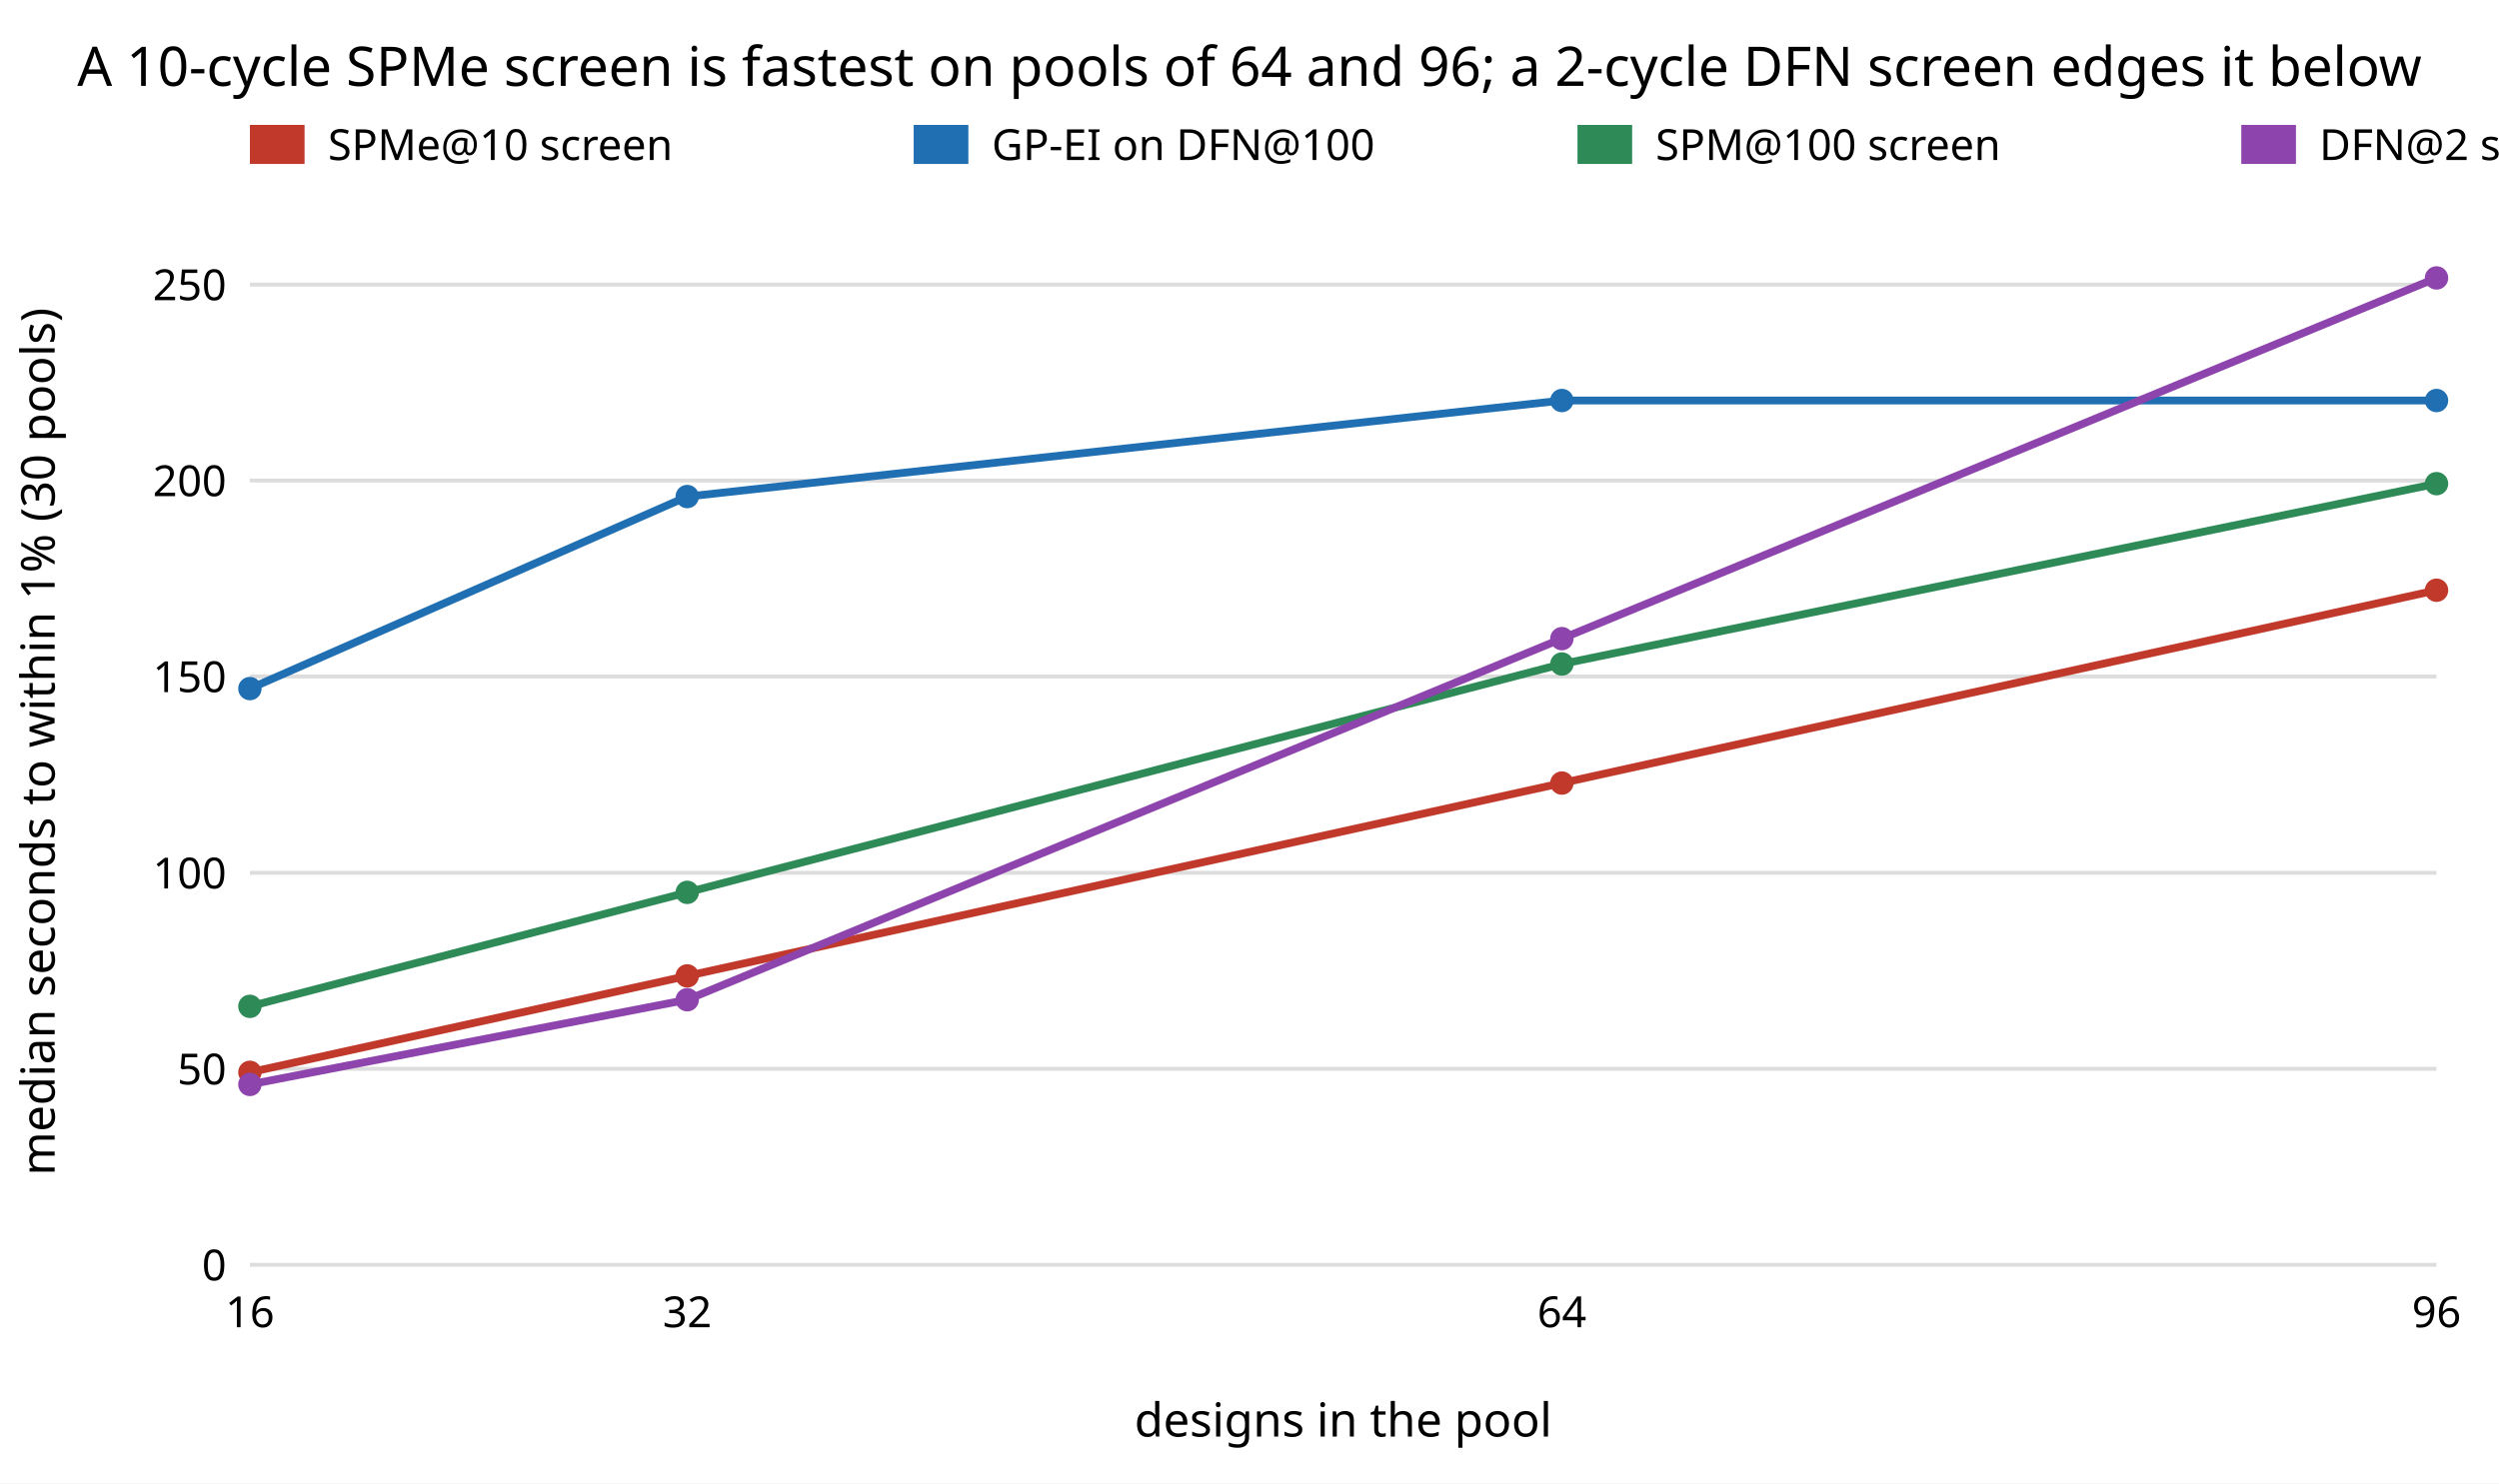
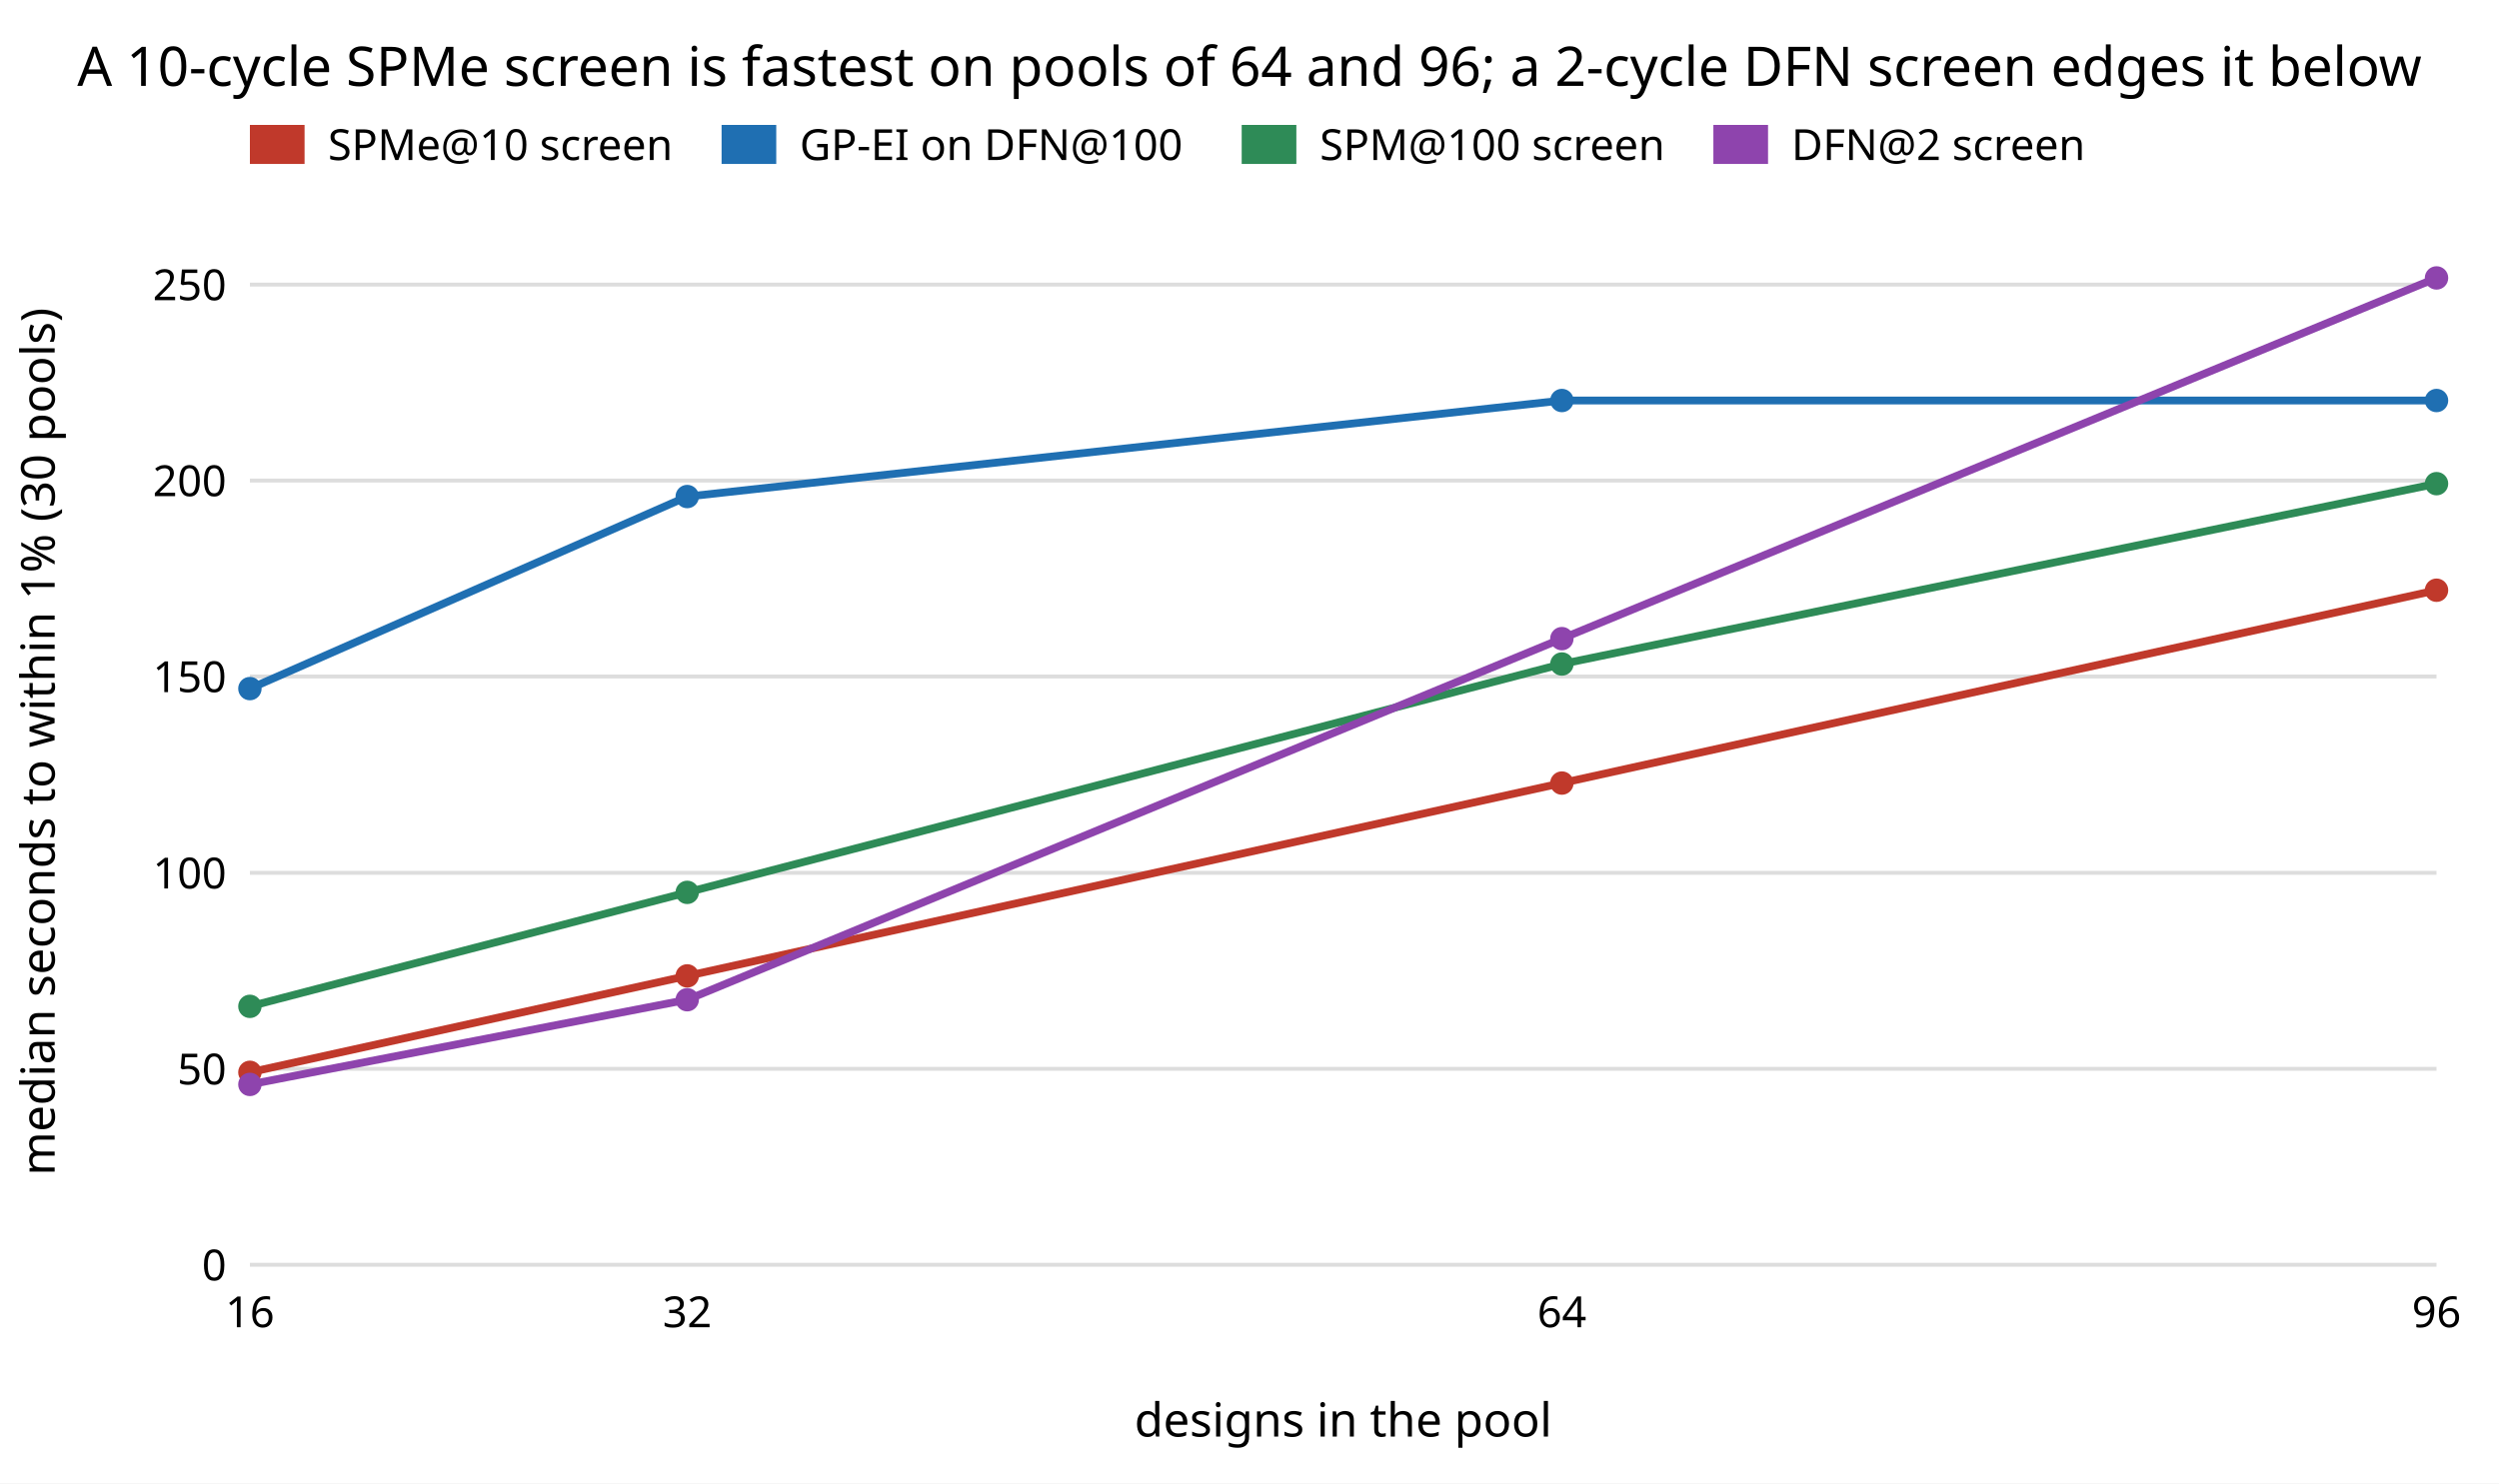
<svg xmlns="http://www.w3.org/2000/svg" viewBox="0 0 640 380" role="img" aria-label="Median charged seconds to a design within 1% of the pool's DFN@100 best against pool size, 30 pools each">
  <rect width="640" height="380" fill="#fff" />
  <text x="320.0" y="22" text-anchor="middle" font-family="sans-serif" font-size="14">A 10-cycle SPMe screen is fastest on pools of 64 and 96; a 2-cycle DFN screen edges it below</text>
  <line x1="64" x2="624" y1="324.0" y2="324.0" stroke="#ddd" />
  <text x="58" y="328.0" text-anchor="end" font-family="sans-serif" font-size="11">0</text>
  <line x1="64" x2="624" y1="273.8" y2="273.8" stroke="#ddd" />
  <text x="58" y="277.8" text-anchor="end" font-family="sans-serif" font-size="11">50</text>
  <line x1="64" x2="624" y1="223.6" y2="223.6" stroke="#ddd" />
  <text x="58" y="227.6" text-anchor="end" font-family="sans-serif" font-size="11">100</text>
  <line x1="64" x2="624" y1="173.3" y2="173.3" stroke="#ddd" />
  <text x="58" y="177.3" text-anchor="end" font-family="sans-serif" font-size="11">150</text>
  <line x1="64" x2="624" y1="123.1" y2="123.1" stroke="#ddd" />
  <text x="58" y="127.1" text-anchor="end" font-family="sans-serif" font-size="11">200</text>
  <line x1="64" x2="624" y1="72.9" y2="72.9" stroke="#ddd" />
  <text x="58" y="76.9" text-anchor="end" font-family="sans-serif" font-size="11">250</text>
  <text x="64.0" y="340" text-anchor="middle" font-family="sans-serif" font-size="11">16</text>
  <text x="176.0" y="340" text-anchor="middle" font-family="sans-serif" font-size="11">32</text>
  <text x="400.0" y="340" text-anchor="middle" font-family="sans-serif" font-size="11">64</text>
  <text x="624.0" y="340" text-anchor="middle" font-family="sans-serif" font-size="11">96</text>
  <text x="344.0" y="368" text-anchor="middle" font-family="sans-serif" font-size="12">designs in the pool</text>
  <text x="14" y="190.0" text-anchor="middle" font-family="sans-serif" font-size="12" transform="rotate(-90 14 190.0)">median seconds to within 1% (30 pools)</text>
  <polyline points="64.0,274.7 176.0,250.0 400.0,200.6 624.0,151.2" fill="none" stroke="#c0392b" stroke-width="2" />
  <circle cx="64.0" cy="274.7" r="3" fill="#c0392b" />
  <circle cx="176.0" cy="250.0" r="3" fill="#c0392b" />
  <circle cx="400.0" cy="200.6" r="3" fill="#c0392b" />
  <circle cx="624.0" cy="151.2" r="3" fill="#c0392b" />
  <rect x="64" y="32" width="14" height="10" fill="#c0392b" />
  <text x="84" y="41" font-family="sans-serif" font-size="11">SPMe@10 screen</text>
  <polyline points="64.0,176.4 176.0,127.2 400.0,102.6 624.0,102.6" fill="none" stroke="#1f6fb2" stroke-width="2" />
  <circle cx="64.0" cy="176.4" r="3" fill="#1f6fb2" />
  <circle cx="176.0" cy="127.2" r="3" fill="#1f6fb2" />
  <circle cx="400.0" cy="102.6" r="3" fill="#1f6fb2" />
  <circle cx="624.0" cy="102.6" r="3" fill="#1f6fb2" />
-   <rect x="234" y="32" width="14" height="10" fill="#1f6fb2" />
-   <text x="254" y="41" font-family="sans-serif" font-size="11">GP-EI on DFN@100</text>
+   <rect x="184.8" y="32" width="14" height="10" fill="#1f6fb2" />
+   <text x="204.8" y="41" font-family="sans-serif" font-size="11">GP-EI on DFN@100</text>
  <polyline points="64.0,257.8 176.0,228.6 400.0,170.1 624.0,123.9" fill="none" stroke="#2e8b57" stroke-width="2" />
  <circle cx="64.0" cy="257.8" r="3" fill="#2e8b57" />
  <circle cx="176.0" cy="228.6" r="3" fill="#2e8b57" />
  <circle cx="400.0" cy="170.1" r="3" fill="#2e8b57" />
  <circle cx="624.0" cy="123.9" r="3" fill="#2e8b57" />
-   <rect x="404" y="32" width="14" height="10" fill="#2e8b57" />
-   <text x="424" y="41" font-family="sans-serif" font-size="11">SPM@100 screen</text>
+   <rect x="318" y="32" width="14" height="10" fill="#2e8b57" />
+   <text x="338" y="41" font-family="sans-serif" font-size="11">SPM@100 screen</text>
  <polyline points="64.0,277.8 176.0,256.1 400.0,163.6 624.0,71.2" fill="none" stroke="#8e44ad" stroke-width="2" />
  <circle cx="64.0" cy="277.8" r="3" fill="#8e44ad" />
  <circle cx="176.0" cy="256.1" r="3" fill="#8e44ad" />
  <circle cx="400.0" cy="163.6" r="3" fill="#8e44ad" />
  <circle cx="624.0" cy="71.2" r="3" fill="#8e44ad" />
-   <rect x="574" y="32" width="14" height="10" fill="#8e44ad" />
-   <text x="594" y="41" font-family="sans-serif" font-size="11">DFN@2 screen</text>
+   <rect x="438.8" y="32" width="14" height="10" fill="#8e44ad" />
+   <text x="458.8" y="41" font-family="sans-serif" font-size="11">DFN@2 screen</text>
</svg>
